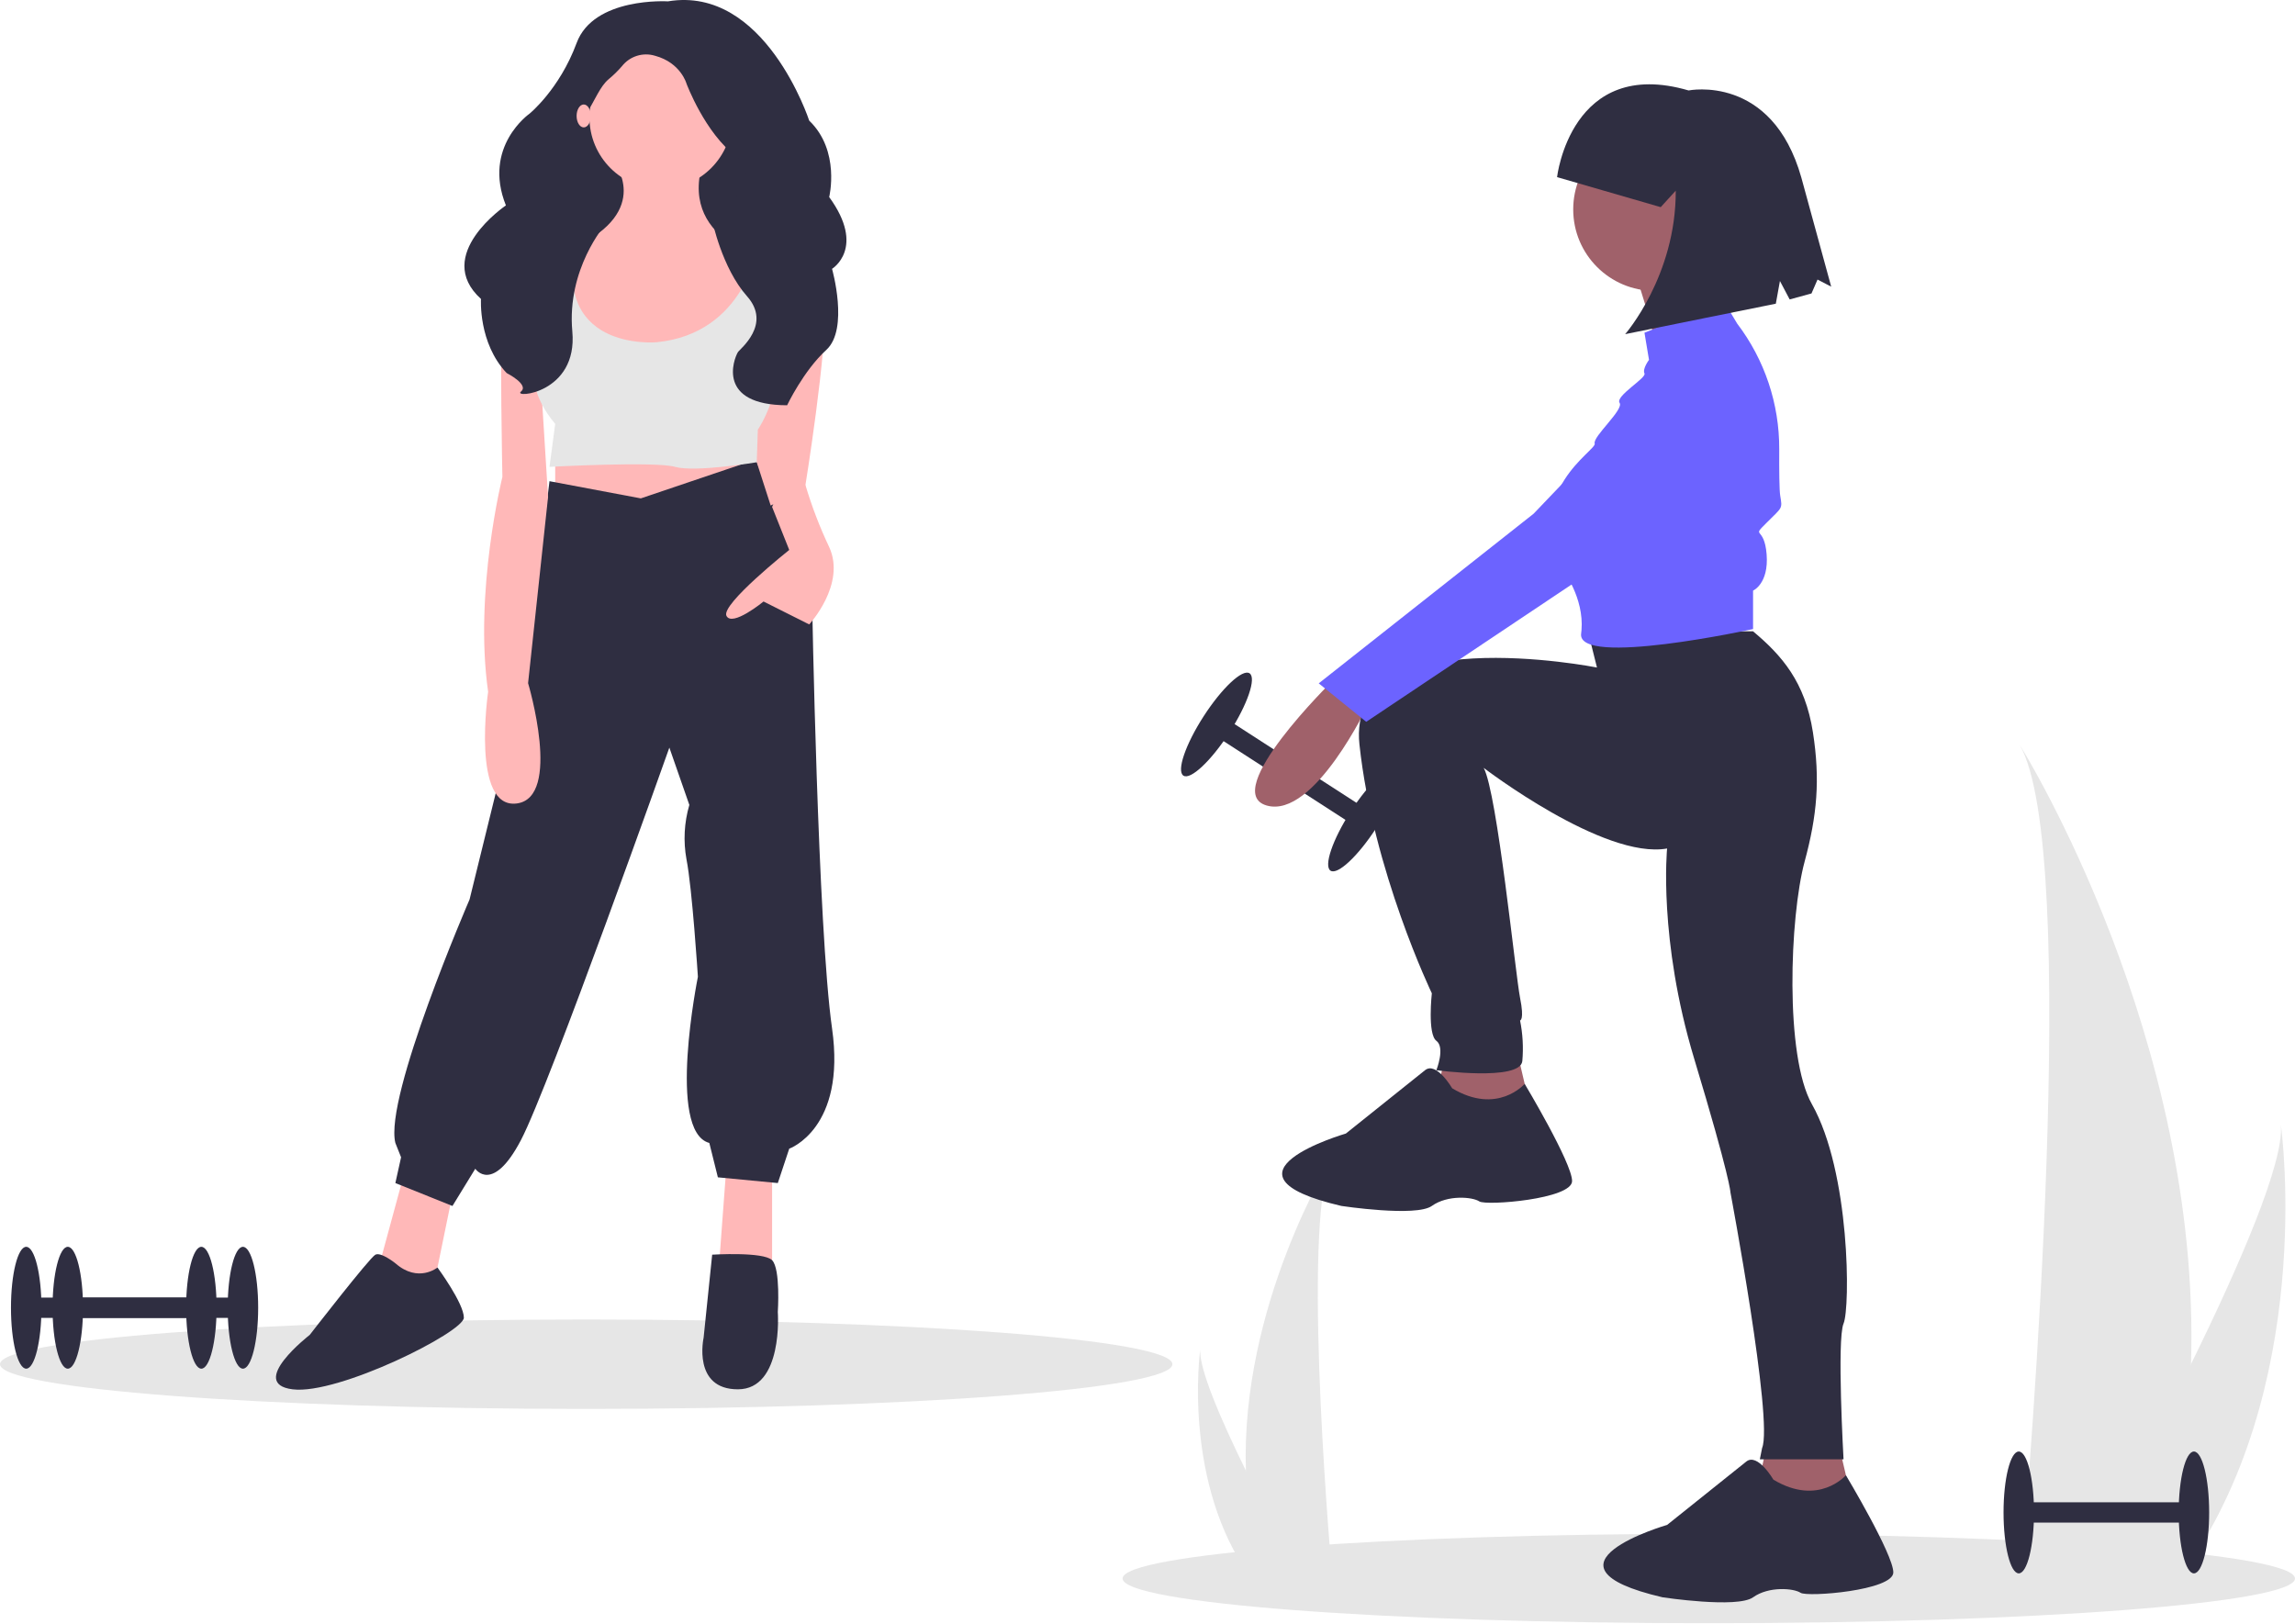
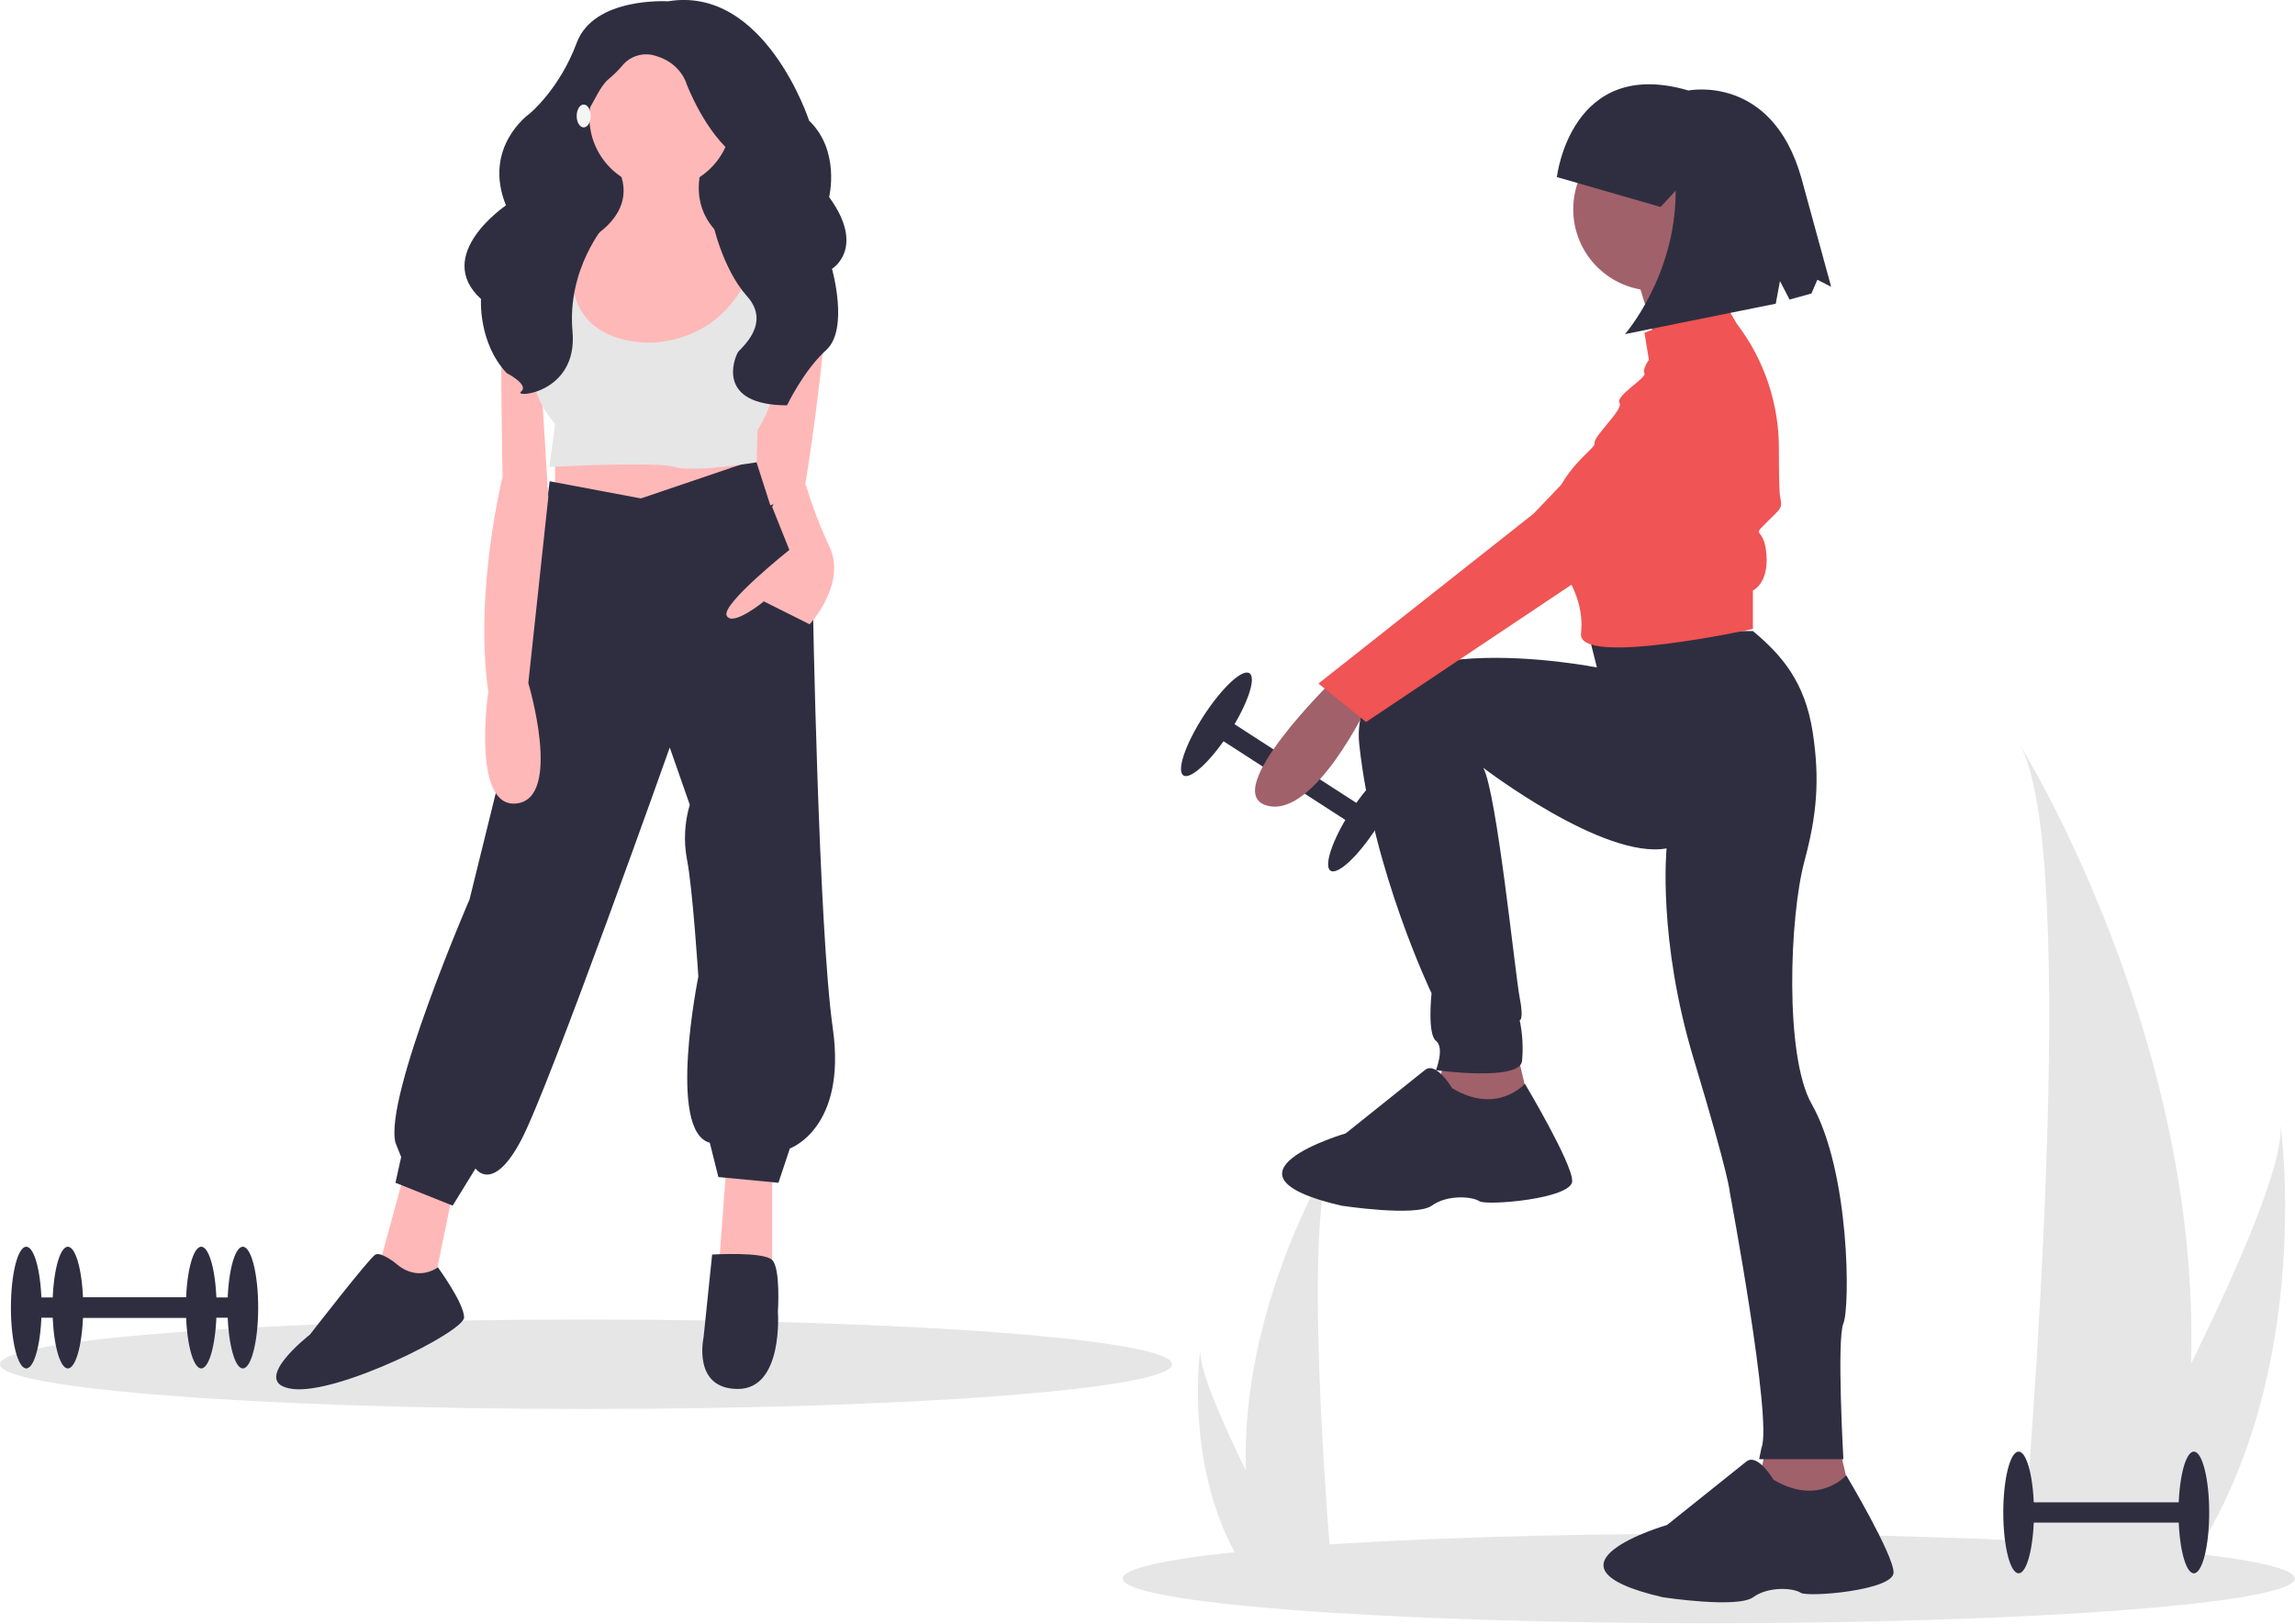
- <svg xmlns="http://www.w3.org/2000/svg" data-name="Layer 1" width="882.655" height="624.264" viewBox="0 0 882.655 624.264">
-   <rect x="650.916" y="401.084" width="7.81" height="67.363" transform="translate(-224.3524 611.0475) rotate(-57.13996)" fill="#2f2e41" />
-   <ellipse cx="683.114" cy="453.041" rx="23.431" ry="5.858" transform="matrix(0.54259, -0.84, 0.84, 0.54259, -226.7622, 643.1724)" fill="#2f2e41" />
-   <ellipse cx="626.529" cy="416.49" rx="23.431" ry="5.858" transform="translate(-221.9425 578.9227) rotate(-57.13996)" fill="#2f2e41" />
-   <ellipse cx="657.206" cy="607.069" rx="225.449" ry="17.195" fill="#e6e6e6" />
-   <ellipse cx="225.449" cy="524.654" rx="225.449" ry="17.195" fill="#e6e6e6" />
-   <path d="M1001.329,662.485a294.268,294.268,0,0,1-13.746,81.345c-.192.611-.392,1.213-.593,1.824h-51.299c.055-.547.11-1.158.164-1.824,3.421-39.323,23.141-278.651-.438-319.578C937.479,427.571,1005.306,537.539,1001.329,662.485Z" transform="translate(-158.6727 -137.8679)" fill="#e6e6e6" />
-   <path d="M997.48,743.829c-.429.611-.876,1.222-1.332,1.824H957.665c.292-.52.629-1.131,1.022-1.824,6.358-11.475,25.175-45.78,42.643-81.345,18.772-38.219,35.993-77.888,34.543-92.245C1036.319,573.478,1049.308,672.19,997.48,743.829Z" transform="translate(-158.6727 -137.8679)" fill="#e6e6e6" />
-   <path d="M637.84,703.438a149.366,149.366,0,0,0,6.977,41.289c.097.31.199.616.301.926h26.039c-.028-.278-.056-.588-.083-.926-1.736-19.959-11.746-141.439.222-162.213C670.249,584.2,635.821,640.018,637.84,703.438Z" transform="translate(-158.6727 -137.8679)" fill="#e6e6e6" />
-   <path d="M639.794,744.728c.218.31.444.62.676.926h19.534c-.148-.264-.319-.574-.519-.926-3.227-5.824-12.778-23.237-21.645-41.289-9.528-19.399-18.27-39.535-17.533-46.822C620.08,658.26,613.487,708.365,639.794,744.728Z" transform="translate(-158.6727 -137.8679)" fill="#e6e6e6" />
-   <path d="M671.074,399.807s-43.501,42.631-25.231,47.851,39.151-39.151,39.151-39.151Z" transform="translate(-158.6727 -137.8679)" fill="#a0616a" />
-   <polygon points="555.902 405.493 550.682 429.854 589.833 431.594 583.743 405.493 555.902 405.493" fill="#a0616a" />
-   <polygon points="679.446 556.007 674.226 580.368 713.377 582.108 707.286 556.007 679.446 556.007" fill="#a0616a" />
-   <path d="M769.387,380.667l3.48,13.92s-96.573-19.141-91.353,29.581,27.841,95.703,27.841,95.703-1.74,15.66,1.74,18.27,0,11.31,0,11.31,32.191,4.35,33.061-3.48a54.567,54.567,0,0,0-.87-15.66s1.74,0,0-8.7-8.769-78.865-13.989-88.436c0,0,46.18,35.364,70.541,31.014,0,0-3.48,34.801,10.44,80.912S824.198,596.433,824.198,596.433s16.53,87.872,12.18,98.313l-.87,4.35H867.699s-2.61-46.111,0-52.201,2.61-58.292-12.18-84.392c-10.474-18.484-8.523-72.077-2.794-93.26,4.811-17.789,6.026-31.481,3.206-49.692-3.016-19.475-12.022-29.655-23.033-38.883Z" transform="translate(-158.6727 -137.8679)" fill="#2f2e41" />
-   <circle cx="636.38" cy="80.539" r="31.321" fill="#a0616a" />
-   <path d="M786.787,240.593s9.57,27.841,8.7,33.061,27.841-10.44,27.841-10.44-11.31-27.841-7.83-35.671Z" transform="translate(-158.6727 -137.8679)" fill="#a0616a" />
-   <path d="M821.588,253.643l-30.451,12.18,1.74,10.44s-2.61,3.48-1.74,5.22-11.31,8.7-9.57,11.31-10.44,13.05-9.57,15.66-27.841,18.271-12.18,48.721c0,0,8.12,10.555,7.102,23.038q-.054.658-.142,1.323c-1.74,13.05,66.122-1.74,66.122-1.74V365.006s6.09-2.61,5.22-13.92-6.09-6.09,0-12.18,6.09-5.22,5.22-10.44c-.347-2.085-.417-9.58-.376-17.832a79.168,79.168,0,0,0-16.154-48.29h0Z" transform="translate(-158.6727 -137.8679)" fill="#6c63ff" />
-   <path d="M805.058,276.264,748.506,335.426,665.854,400.677l18.27,14.79L836.378,313.675S849.429,257.993,805.058,276.264Z" transform="translate(-158.6727 -137.8679)" fill="#6c63ff" />
-   <path d="M717.185,556.412s-6.09-10.44-10.44-6.96L676.294,573.812s-53.942,15.66-1.74,27.841c0,0,28.711,4.35,34.801,0s15.66-3.48,18.27-1.74,35.671-.87,35.671-7.83-18.234-37.379-18.234-37.379S734.586,566.852,717.185,556.412Z" transform="translate(-158.6727 -137.8679)" fill="#2f2e41" />
-   <path d="M840.729,706.926s-6.09-10.44-10.44-6.96l-30.451,24.361s-53.941,15.66-1.74,27.841c0,0,28.711,4.35,34.801,0s15.66-3.48,18.27-1.74,35.671-.87,35.671-7.83-18.234-37.379-18.234-37.379S858.129,717.366,840.729,706.926Z" transform="translate(-158.6727 -137.8679)" fill="#2f2e41" />
-   <path d="M757.517,205.986s5.296-46.552,50.589-33.334c0,0,32.042-6.517,43.359,33.502l11.487,41.957-5.258-2.732-2.324,5.35-8.391,2.297-3.746-7.093-1.579,8.731-57.951,11.716s19.599-22.393,19.46-55.189l-5.773,6.34Z" transform="translate(-158.6727 -137.8679)" fill="#2f2e41" />
-   <rect x="215.175" y="30.265" width="72.447" height="90.343" fill="#2f2e41" />
-   <polygon points="155.351 451.681 145.472 488.038 161.938 500.157 166.328 496.852 174.012 459.393 155.351 451.681" fill="#ffb8b8" />
-   <polygon points="279.389 448.376 276.096 492.445 296.952 492.445 296.952 451.681 279.389 448.376" fill="#ffb8b8" />
-   <polygon points="213.528 169.635 213.528 196.077 254.143 202.687 289.268 188.365 282.682 171.838 213.528 169.635" fill="#ffb8b8" />
-   <path d="M405.132,329.538l-35.126-6.61-8.781,71.613-21.954,89.241s-32.93,76.02-28.54,93.648l2.195,5.509-2.195,9.916,21.954,8.814,8.781-14.323s6.586,9.916,17.563-11.017,57.079-150.939,57.079-150.939l7.684,22.035a45.569,45.569,0,0,0-1.098,20.933c2.195,11.017,4.391,45.171,4.391,45.171s-12.074,59.494,4.391,63.901l3.293,13.221,23.051,2.204,4.391-13.221s21.954-7.712,16.465-46.273S470.992,368.099,470.992,368.099l-21.625-53.516Z" transform="translate(-158.6727 -137.8679)" fill="#2f2e41" />
-   <path d="M310.731,623.703s-5.488-4.407-7.684-3.305-25.247,30.849-25.247,30.849-24.149,18.73-6.586,20.933,65.861-22.035,65.861-27.544S326.927,625.331,326.927,625.331,319.513,631.415,310.731,623.703Z" transform="translate(-158.6727 -137.8679)" fill="#2f2e41" />
-   <path d="M432.574,620.397s19.758-1.232,23.051,2.138,2.195,19.896,2.195,19.896,2.195,29.747-15.367,29.747S429.281,652.348,429.281,652.348Z" transform="translate(-158.6727 -137.8679)" fill="#2f2e41" />
-   <ellipse cx="254.143" cy="45.138" rx="27.442" ry="27.544" fill="#ffb8b8" />
-   <path d="M394.704,200.083s15.367,18.73-15.367,33.052,21.954,73.817,21.954,73.817,61.47-23.137,55.982-68.308c0,0-37.321-6.61-28.54-37.459Z" transform="translate(-158.6727 -137.8679)" fill="#ffb8b8" />
-   <path d="M378.238,232.034s-25.247-3.305-26.344,17.628,0,71.613,0,71.613-10.977,44.07-5.488,82.631c0,0-6.586,45.171,10.977,42.968s4.391-46.273,4.391-46.273L369.457,328.987l-3.293-52.884L380.434,244.153Z" transform="translate(-158.6727 -137.8679)" fill="#ffb8b8" />
-   <path d="M450.898,236.901s23.937-.46,25.034,17.168-7.684,71.613-7.684,71.613L455.076,332.292l-12.074-37.459Z" transform="translate(-158.6727 -137.8679)" fill="#ffb8b8" />
-   <path d="M457.82,327.334l-2.195,5.509,6.586,16.526s-26.344,20.933-24.149,25.34,14.27-5.509,14.27-5.509l17.563,8.814s14.27-15.424,7.684-29.747a166.56,166.56,0,0,1-9.13-23.835S458.918,324.029,457.82,327.334Z" transform="translate(-158.6727 -137.8679)" fill="#ffb8b8" />
-   <path d="M373.299,228.178l-3.293,36.357s-15.367,15.424,2.195,36.357l-2.195,16.526s40.614-2.203,48.298,0,31.413-1.774,31.413-1.774l.419-12.549s10.977-15.424,7.684-38.561,0-30.849,0-30.849l-7.684-1.102s-4.94,33.603-38.968,36.908c0,0-42.261,3.856-30.186-41.315Z" transform="translate(-158.6727 -137.8679)" fill="#e6e6e6" />
-   <path d="M415.56,138.386S387.02,136.61,380.434,154.423s-18.112,27.165-18.112,27.165-18.156,12.667-9.078,35.279c0,0-28.243,19.05-9.583,35.972,0,0-1.098,16.922,9.879,28.501,0,0,8.781,4.453,5.488,7.125s21.954.891,19.758-23.157,12.623-40.987,12.623-40.987-14.27-31.178-7.684-41.866c3.999-6.489,5.716-11.328,9.035-14.129a41.714,41.714,0,0,0,5.124-5.02A11.798,11.798,0,0,1,410.62,159.321c9.879,2.672,12.074,10.688,12.074,10.688s7.135,19.149,19.209,28.055-9.33,24.493-9.33,24.493,3.721,18.351,13.386,29.215-2.785,20.334-3.507,21.552c-1.647,2.779-8.222,20.329,18.94,20.407,0,0,6.306-13.282,15.088-21.298s2.195-31.173,2.195-31.173,13.172-8.016-1.098-27.61c0,0,4.391-17.813-7.684-29.391C469.895,184.26,452.881,132.151,415.56,138.386Z" transform="translate(-158.6727 -137.8679)" fill="#2f2e41" />
-   <ellipse cx="224.505" cy="44.588" rx="2.744" ry="4.407" fill="#ffb8b8" />
-   <rect x="26.07" y="499.035" width="67.363" height="7.81" fill="#2f2e41" />
-   <ellipse cx="93.433" cy="502.94" rx="5.858" ry="23.431" fill="#2f2e41" />
-   <ellipse cx="26.07" cy="502.94" rx="5.858" ry="23.431" fill="#2f2e41" />
-   <rect x="10.079" y="499.035" width="67.363" height="7.81" fill="#2f2e41" />
-   <ellipse cx="77.442" cy="502.94" rx="5.858" ry="23.431" fill="#2f2e41" />
-   <ellipse cx="10.079" cy="502.94" rx="5.858" ry="23.431" fill="#2f2e41" />
-   <rect x="776.418" y="577.76" width="67.363" height="7.81" fill="#2f2e41" />
-   <ellipse cx="843.781" cy="581.665" rx="5.858" ry="23.431" fill="#2f2e41" />
-   <ellipse cx="776.418" cy="581.665" rx="5.858" ry="23.431" fill="#2f2e41" />
+ <svg xmlns="http://www.w3.org/2000/svg" version="1.1" id="Layer_1" x="0px" y="0px" viewBox="0 0 882.7 624.3" style="enable-background:new 0 0 882.7 624.3;" xml:space="preserve">
+   <style type="text/css">
+ 	.st0{fill:#2F2E41;}
+ 	.st1{fill:#E6E6E6;}
+ 	.st2{fill:#A0616A;}
+ 	.st3{fill:#F05454;}
+ 	.st4{fill:#FFB8B8;}
+ 	.st5{fill:#F5F5F5;}
+ </style>
+   <rect x="492.2" y="263.2" transform="matrix(0.5426 -0.84 0.84 0.5426 -22.4495 552.5682)" class="st0" width="7.8" height="67.4" />
+   <ellipse transform="matrix(0.5426 -0.84 0.84 0.5426 -24.8583 584.694)" class="st0" cx="524.4" cy="315.2" rx="23.4" ry="5.9" />
+   <ellipse transform="matrix(0.5426 -0.84 0.84 0.5426 -20.0396 520.4434)" class="st0" cx="467.9" cy="278.6" rx="23.4" ry="5.9" />
+   <ellipse class="st1" cx="657.2" cy="607.1" rx="225.4" ry="17.2" />
+   <ellipse class="st1" cx="225.4" cy="524.7" rx="225.4" ry="17.2" />
+   <path class="st1" d="M842.7,524.6c-0.7,27.6-5.4,55-13.7,81.3c-0.2,0.6-0.4,1.2-0.6,1.8H777c0.1-0.5,0.1-1.2,0.2-1.8  c3.4-39.3,23.1-278.7-0.4-319.6C778.8,289.7,846.6,399.7,842.7,524.6z" />
+   <path class="st1" d="M838.8,606c-0.4,0.6-0.9,1.2-1.3,1.8H799c0.3-0.5,0.6-1.1,1-1.8c6.4-11.5,25.2-45.8,42.6-81.3  c18.8-38.2,36-77.9,34.5-92.2C877.6,435.6,890.6,534.3,838.8,606z" />
+   <path class="st1" d="M479.2,565.6c0.4,14,2.7,27.9,7,41.3c0.1,0.3,0.2,0.6,0.3,0.9h26c0-0.3-0.1-0.6-0.1-0.9  c-1.7-20-11.7-141.4,0.2-162.2C511.6,446.3,477.1,502.2,479.2,565.6z" />
+   <path class="st1" d="M481.1,606.9c0.2,0.3,0.4,0.6,0.7,0.9h19.5c-0.1-0.3-0.3-0.6-0.5-0.9c-3.2-5.8-12.8-23.2-21.6-41.3  c-9.5-19.4-18.3-39.5-17.5-46.8C461.4,520.4,454.8,570.5,481.1,606.9z" />
+   <path class="st2" d="M512.4,261.9c0,0-43.5,42.6-25.2,47.9s39.2-39.2,39.2-39.2L512.4,261.9z" />
+   <polygon class="st2" points="555.9,405.5 550.7,429.9 589.8,431.6 583.7,405.5 " />
+   <polygon class="st2" points="679.4,556 674.2,580.4 713.4,582.1 707.3,556 " />
+   <path class="st0" d="M610.7,242.8l3.5,13.9c0,0-96.6-19.1-91.4,29.6s27.8,95.7,27.8,95.7s-1.7,15.7,1.7,18.3s0,11.3,0,11.3  s32.2,4.4,33.1-3.5c0.5-5.2,0.2-10.5-0.9-15.7c0,0,1.7,0,0-8.7s-8.8-78.9-14-88.4c0,0,46.2,35.4,70.5,31c0,0-3.5,34.8,10.4,80.9  s13.9,51.3,13.9,51.3s16.5,87.9,12.2,98.3l-0.9,4.4H709c0,0-2.6-46.1,0-52.2c2.6-6.1,2.6-58.3-12.2-84.4  c-10.5-18.5-8.5-72.1-2.8-93.3c4.8-17.8,6-31.5,3.2-49.7c-3-19.5-12-29.7-23-38.9L610.7,242.8z" />
+   <circle class="st2" cx="636.4" cy="80.5" r="31.3" />
+   <path class="st2" d="M628.1,102.7c0,0,9.6,27.8,8.7,33.1s27.8-10.4,27.8-10.4s-11.3-27.8-7.8-35.7L628.1,102.7z" />
+   <path class="st3" d="M662.9,115.8L632.5,128l1.7,10.4c0,0-2.6,3.5-1.7,5.2s-11.3,8.7-9.6,11.3s-10.4,13.1-9.6,15.7  s-27.8,18.3-12.2,48.7c0,0,8.1,10.6,7.1,23c0,0.4-0.1,0.9-0.1,1.3c-1.7,13.1,66.1-1.7,66.1-1.7v-14.8c0,0,6.1-2.6,5.2-13.9  s-6.1-6.1,0-12.2s6.1-5.2,5.2-10.4c-0.3-2.1-0.4-9.6-0.4-17.8c0.1-17.4-5.6-34.4-16.2-48.3l0,0L662.9,115.8z" />
+   <path class="st3" d="M646.4,138.4l-56.6,59.2l-82.7,65.3l18.3,14.8l152.3-101.8C677.7,175.8,690.8,120.1,646.4,138.4z" />
+   <path class="st0" d="M558.5,418.5c0,0-6.1-10.4-10.4-7l-30.5,24.4c0,0-53.9,15.7-1.7,27.8c0,0,28.7,4.4,34.8,0s15.7-3.5,18.3-1.7  s35.7-0.9,35.7-7.8s-18.2-37.4-18.2-37.4S575.9,429,558.5,418.5z" />
+   <path class="st0" d="M682.1,569.1c0,0-6.1-10.4-10.4-7l-30.5,24.4c0,0-53.9,15.7-1.7,27.8c0,0,28.7,4.4,34.8,0  c6.1-4.4,15.7-3.5,18.3-1.7s35.7-0.9,35.7-7.8s-18.2-37.4-18.2-37.4S699.5,579.5,682.1,569.1z" />
+   <path class="st0" d="M598.8,68.1c0,0,5.3-46.6,50.6-33.3c0,0,32-6.5,43.4,33.5l11.5,42l-5.3-2.7l-2.3,5.3l-8.4,2.3l-3.7-7.1  l-1.6,8.7l-58,11.7c0,0,19.6-22.4,19.5-55.2l-5.8,6.3L598.8,68.1z" />
+   <rect x="215.2" y="30.3" class="st0" width="72.4" height="90.3" />
+   <polygon class="st4" points="155.4,451.7 145.5,488 161.9,500.2 166.3,496.9 174,459.4 " />
+   <polygon class="st4" points="279.4,448.4 276.1,492.4 297,492.4 297,451.7 " />
+   <polygon class="st4" points="213.5,169.6 213.5,196.1 254.1,202.7 289.3,188.4 282.7,171.8 " />
+   <path class="st0" d="M246.5,191.7l-35.1-6.6l-8.8,71.6l-22,89.2c0,0-32.9,76-28.5,93.6l2.2,5.5l-2.2,9.9l22,8.8l8.8-14.3  c0,0,6.6,9.9,17.6-11s57.1-150.9,57.1-150.9l7.7,22c-2,6.8-2.4,14-1.1,20.9c2.2,11,4.4,45.2,4.4,45.2s-12.1,59.5,4.4,63.9l3.3,13.2  l23.1,2.2l4.4-13.2c0,0,22-7.7,16.5-46.3c-5.5-38.6-7.7-165.3-7.7-165.3l-21.6-53.5L246.5,191.7z" />
+   <path class="st0" d="M152.1,485.8c0,0-5.5-4.4-7.7-3.3s-25.2,30.8-25.2,30.8s-24.1,18.7-6.6,20.9s65.9-22,65.9-27.5  c0-5.5-10.1-19.3-10.1-19.3S160.8,493.5,152.1,485.8z" />
+   <path class="st0" d="M273.9,482.5c0,0,19.8-1.2,23.1,2.1s2.2,19.9,2.2,19.9s2.2,29.7-15.4,29.7s-13.2-19.8-13.2-19.8L273.9,482.5z" />
+   <ellipse class="st4" cx="254.1" cy="45.1" rx="27.4" ry="27.5" />
+   <path class="st4" d="M236,62.2c0,0,15.4,18.7-15.4,33.1s22,73.8,22,73.8s61.5-23.1,56-68.3c0,0-37.3-6.6-28.5-37.5L236,62.2z" />
+   <path class="st4" d="M219.6,94.2c0,0-25.2-3.3-26.3,17.6s0,71.6,0,71.6s-11,44.1-5.5,82.6c0,0-6.6,45.2,11,43s4.4-46.3,4.4-46.3  l7.7-71.6l-3.3-52.9l14.3-32L219.6,94.2z" />
+   <path class="st4" d="M292.2,99c0,0,23.9-0.5,25,17.2s-7.7,71.6-7.7,71.6l-13.2,6.6L284.3,157L292.2,99z" />
+   <path class="st4" d="M299.1,189.5L297,195l6.6,16.5c0,0-26.3,20.9-24.1,25.3s14.3-5.5,14.3-5.5l17.6,8.8c0,0,14.3-15.4,7.7-29.7  c-3.6-7.7-6.7-15.7-9.1-23.8C309.8,186.6,300.2,186.2,299.1,189.5z" />
+   <path class="st1" d="M214.6,90.3l-3.3,36.4c0,0-15.4,15.4,2.2,36.4l-2.2,16.5c0,0,40.6-2.2,48.3,0c7.7,2.2,31.4-1.8,31.4-1.8  l0.4-12.5c0,0,11-15.4,7.7-38.6c-3.3-23.1,0-30.8,0-30.8l-7.7-1.1c0,0-4.9,33.6-39,36.9c0,0-42.3,3.9-30.2-41.3L214.6,90.3z" />
+   <path class="st0" d="M256.9,0.5c0,0-28.5-1.8-35.1,16s-18.1,27.2-18.1,27.2s-18.2,12.7-9.1,35.3c0,0-28.2,19-9.6,36  c0,0-1.1,16.9,9.9,28.5c0,0,8.8,4.5,5.5,7.1s22,0.9,19.8-23.2s12.6-41,12.6-41s-14.3-31.2-7.7-41.9c4-6.5,5.7-11.3,9-14.1  c1.8-1.5,3.6-3.2,5.1-5c3-3.8,8.1-5.4,12.7-4c9.9,2.7,12.1,10.7,12.1,10.7s7.1,19.1,19.2,28.1c12.1,8.9-9.3,24.5-9.3,24.5  s3.7,18.4,13.4,29.2s-2.8,20.3-3.5,21.6c-1.6,2.8-8.2,20.3,18.9,20.4c0,0,6.3-13.3,15.1-21.3c8.8-8,2.2-31.2,2.2-31.2  s13.2-8-1.1-27.6c0,0,4.4-17.8-7.7-29.4C311.2,46.4,294.2-5.7,256.9,0.5z" />
+   <ellipse class="st5" cx="224.5" cy="44.6" rx="2.7" ry="4.4" />
+   <rect x="26.1" y="499" class="st0" width="67.4" height="7.8" />
+   <ellipse class="st0" cx="93.4" cy="502.9" rx="5.9" ry="23.4" />
+   <ellipse class="st0" cx="26.1" cy="502.9" rx="5.9" ry="23.4" />
+   <rect x="10.1" y="499" class="st0" width="67.4" height="7.8" />
+   <ellipse class="st0" cx="77.4" cy="502.9" rx="5.9" ry="23.4" />
+   <ellipse class="st0" cx="10.1" cy="502.9" rx="5.9" ry="23.4" />
+   <rect x="776.4" y="577.8" class="st0" width="67.4" height="7.8" />
+   <ellipse class="st0" cx="843.8" cy="581.7" rx="5.9" ry="23.4" />
+   <ellipse class="st0" cx="776.4" cy="581.7" rx="5.9" ry="23.4" />
</svg>
